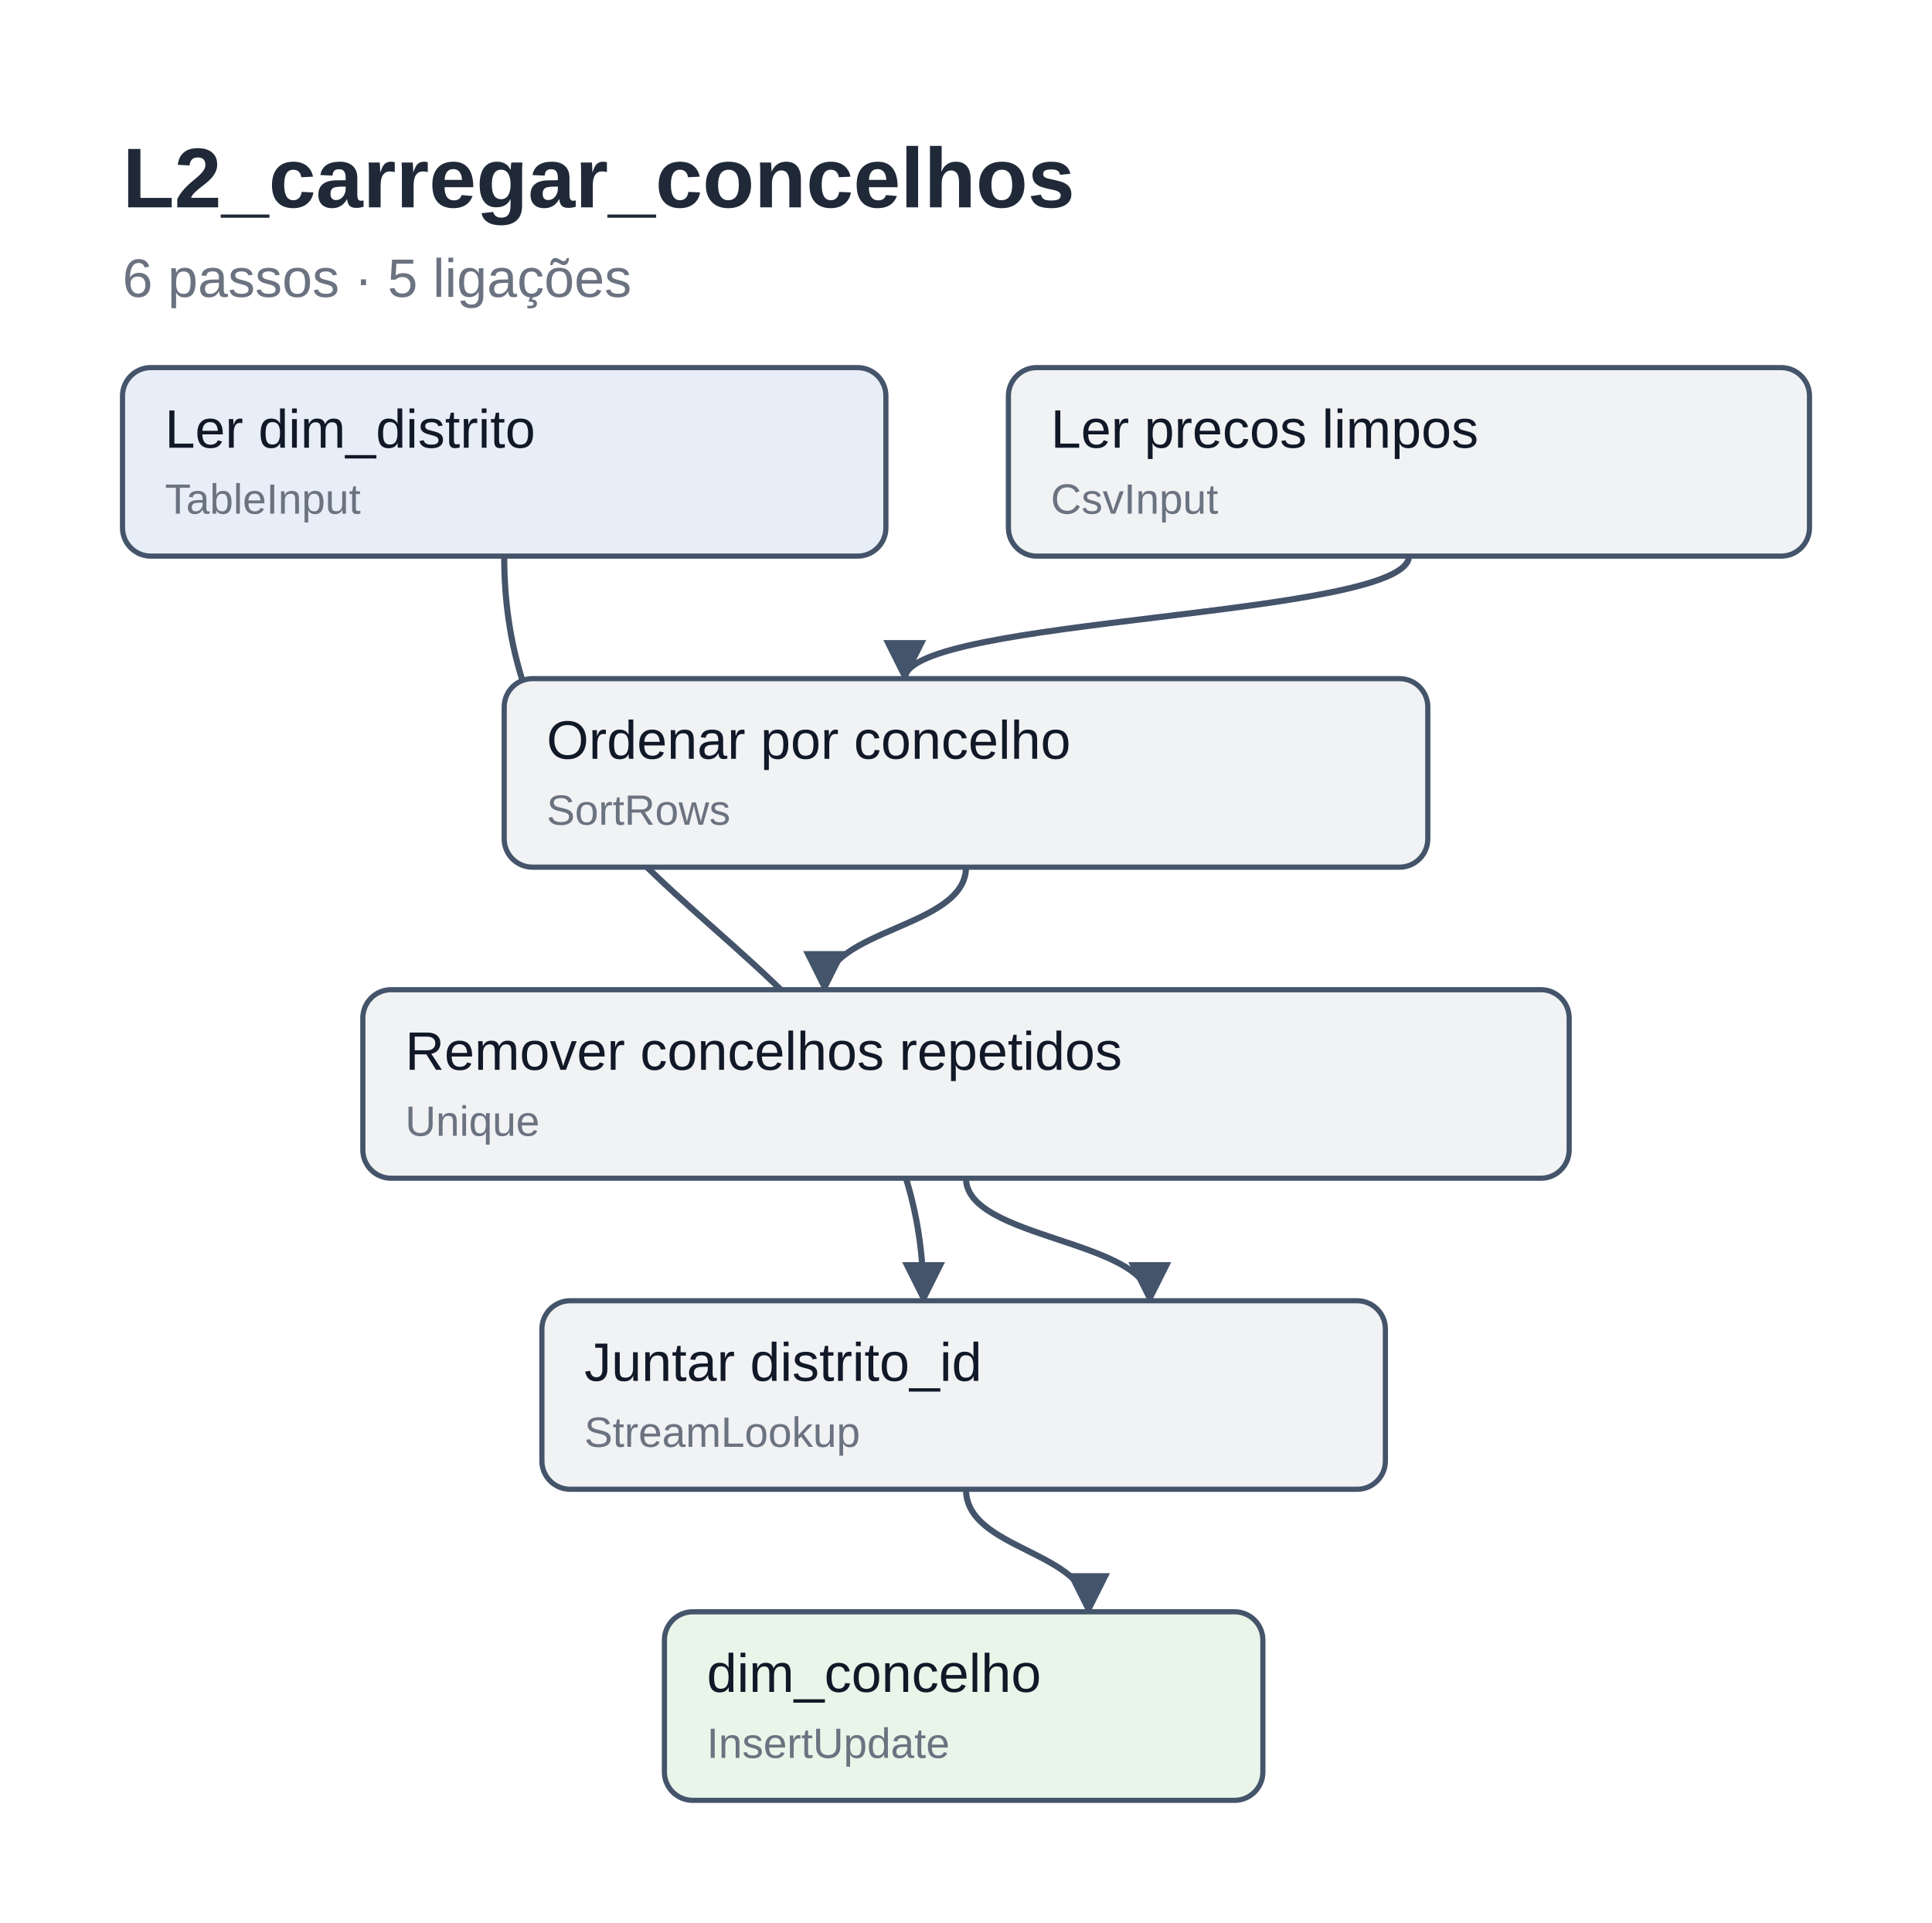
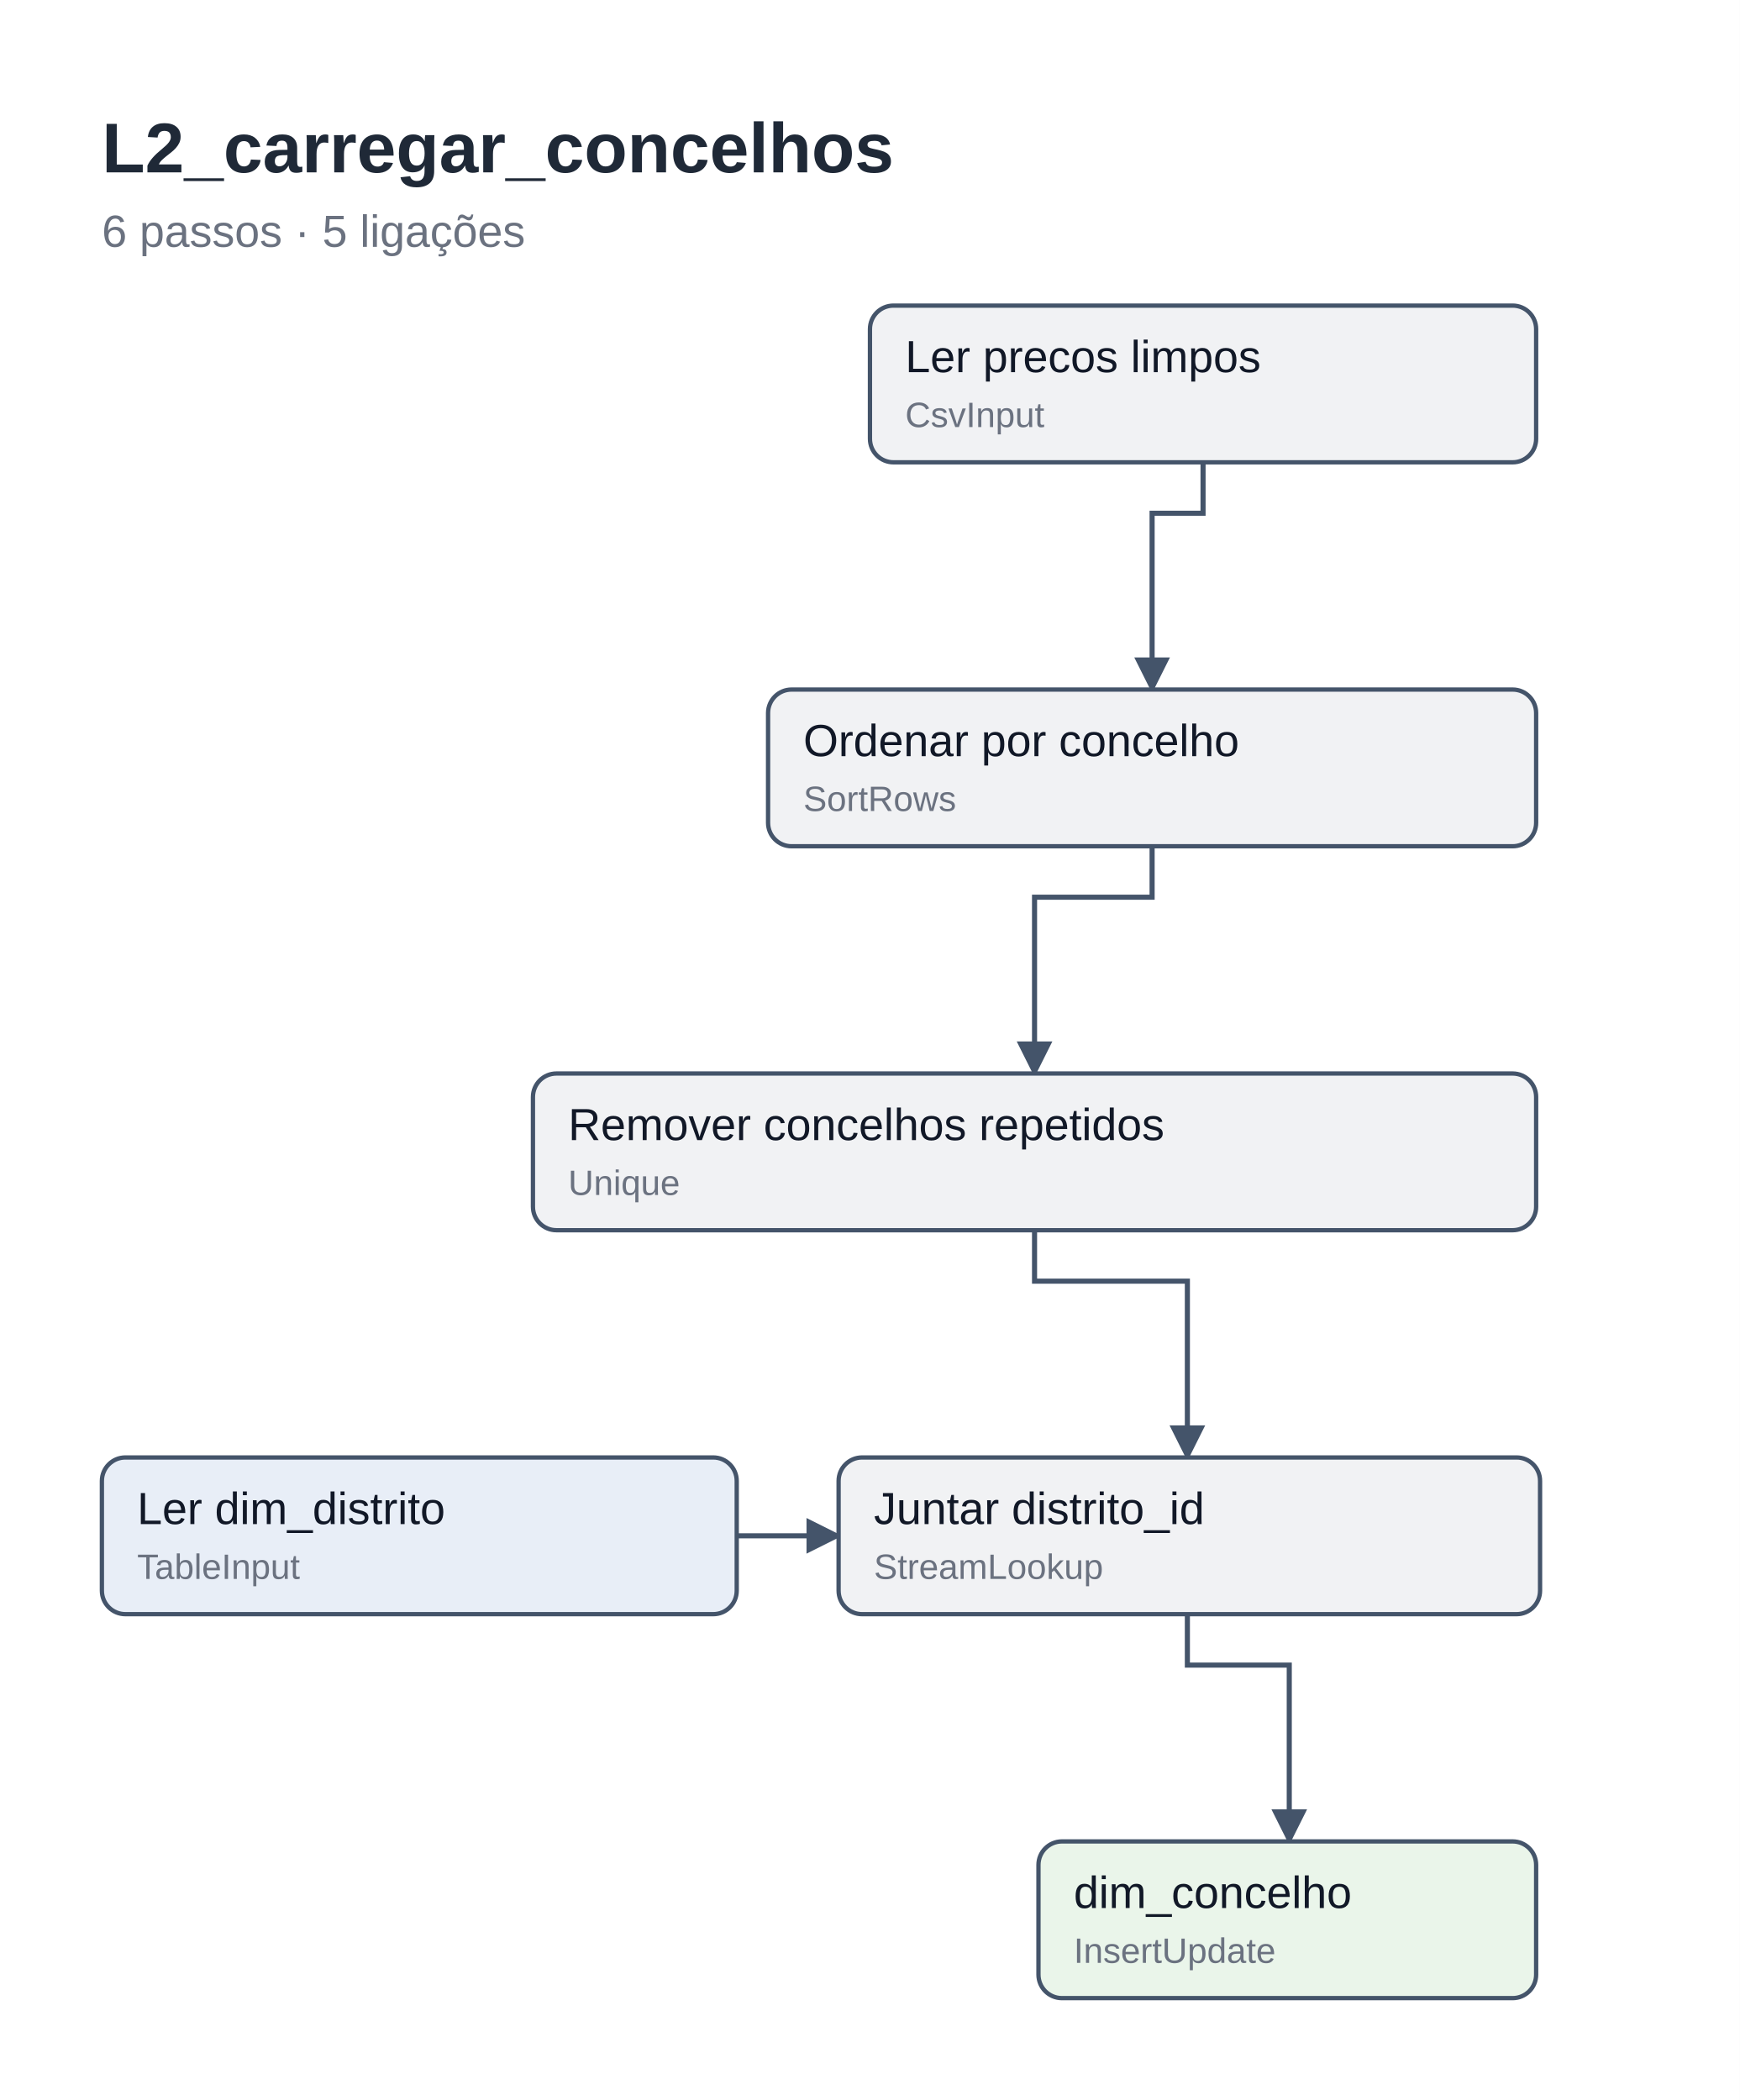
- <svg xmlns="http://www.w3.org/2000/svg" width="410" height="408" viewBox="0 0 410 408">
+ <svg xmlns="http://www.w3.org/2000/svg" width="444" height="536" viewBox="0 0 444 536">
  <defs>
    <marker id="a" viewBox="0 0 10 10" refX="9" refY="5" markerWidth="7" markerHeight="7" orient="auto">
      <path d="M0,0 L10,5 L0,10 z" fill="#44546a" />
    </marker>
    <marker id="e" viewBox="0 0 10 10" refX="9" refY="5" markerWidth="7" markerHeight="7" orient="auto">
      <path d="M0,0 L10,5 L0,10 z" fill="#b91c1c" />
    </marker>
  </defs>
  <rect width="100%" height="100%" fill="#ffffff" />
  <text x="26" y="44" font-family="Liberation Sans, Arial, sans-serif" font-size="18" font-weight="bold" fill="#1f2937">L2_carregar_concelhos</text>
  <text x="26" y="63" font-family="Liberation Sans, Arial, sans-serif" font-size="11.5" fill="#6b7280">6 passos · 5 ligações</text>
-   <path d="M299,118 C299,131 192,131 192,144" fill="none" stroke="#44546a" stroke-width="1.3" marker-end="url(#a)" />
-   <path d="M205,184 C205,197 175,197 175,210" fill="none" stroke="#44546a" stroke-width="1.3" marker-end="url(#a)" />
-   <path d="M205,250 C205,263 244,263 244,276" fill="none" stroke="#44546a" stroke-width="1.3" marker-end="url(#a)" />
-   <path d="M107,118 C107,197 196,197 196,276" fill="none" stroke="#44546a" stroke-width="1.3" marker-end="url(#a)" />
-   <path d="M205,316 C205,329 231,329 231,342" fill="none" stroke="#44546a" stroke-width="1.3" marker-end="url(#a)" />
-   <rect x="115" y="276" width="179" height="40" rx="6" fill="#f1f2f4" stroke="#44546a" stroke-width="1.1" />
-   <text x="124" y="293" font-family="Liberation Sans, Arial, sans-serif" font-size="11.5" fill="#111827">Juntar distrito_id</text>
-   <text x="124" y="307" font-family="Liberation Sans, Arial, sans-serif" font-size="9" fill="#6b7280">StreamLookup</text>
-   <rect x="26" y="78" width="162" height="40" rx="6" fill="#e8eef7" stroke="#44546a" stroke-width="1.1" />
-   <text x="35" y="95" font-family="Liberation Sans, Arial, sans-serif" font-size="11.5" fill="#111827">Ler dim_distrito</text>
-   <text x="35" y="109" font-family="Liberation Sans, Arial, sans-serif" font-size="9" fill="#6b7280">TableInput</text>
-   <rect x="214" y="78" width="170" height="40" rx="6" fill="#f1f2f4" stroke="#44546a" stroke-width="1.1" />
-   <text x="223" y="95" font-family="Liberation Sans, Arial, sans-serif" font-size="11.5" fill="#111827">Ler precos limpos</text>
-   <text x="223" y="109" font-family="Liberation Sans, Arial, sans-serif" font-size="9" fill="#6b7280">CsvInput</text>
-   <rect x="107" y="144" width="196" height="40" rx="6" fill="#f1f2f4" stroke="#44546a" stroke-width="1.1" />
-   <text x="116" y="161" font-family="Liberation Sans, Arial, sans-serif" font-size="11.5" fill="#111827">Ordenar por concelho</text>
-   <text x="116" y="175" font-family="Liberation Sans, Arial, sans-serif" font-size="9" fill="#6b7280">SortRows</text>
-   <rect x="77" y="210" width="256" height="40" rx="6" fill="#f1f2f4" stroke="#44546a" stroke-width="1.1" />
-   <text x="86" y="227" font-family="Liberation Sans, Arial, sans-serif" font-size="11.5" fill="#111827">Remover concelhos repetidos</text>
-   <text x="86" y="241" font-family="Liberation Sans, Arial, sans-serif" font-size="9" fill="#6b7280">Unique</text>
-   <rect x="141" y="342" width="127" height="40" rx="6" fill="#eaf5ea" stroke="#44546a" stroke-width="1.1" />
-   <text x="150" y="359" font-family="Liberation Sans, Arial, sans-serif" font-size="11.5" fill="#111827">dim_concelho</text>
-   <text x="150" y="373" font-family="Liberation Sans, Arial, sans-serif" font-size="9" fill="#6b7280">InsertUpdate</text>
+   <path d="M307,118 L307,131 L294,131 L294,176" fill="none" stroke="#44546a" stroke-width="1.3" marker-end="url(#a)" />
+   <path d="M294,216 L294,229 L264,229 L264,274" fill="none" stroke="#44546a" stroke-width="1.3" marker-end="url(#a)" />
+   <path d="M264,314 L264,327 L303,327 L303,372" fill="none" stroke="#44546a" stroke-width="1.3" marker-end="url(#a)" />
+   <path d="M188,392 L214,392" fill="none" stroke="#44546a" stroke-width="1.3" marker-end="url(#a)" />
+   <path d="M303,412 L303,425 L329,425 L329,470" fill="none" stroke="#44546a" stroke-width="1.3" marker-end="url(#a)" />
+   <rect x="214" y="372" width="179" height="40" rx="6" fill="#f1f2f4" stroke="#44546a" stroke-width="1.1" />
+   <text x="223" y="389" font-family="Liberation Sans, Arial, sans-serif" font-size="11.5" fill="#111827">Juntar distrito_id</text>
+   <text x="223" y="403" font-family="Liberation Sans, Arial, sans-serif" font-size="9" fill="#6b7280">StreamLookup</text>
+   <rect x="26" y="372" width="162" height="40" rx="6" fill="#e8eef7" stroke="#44546a" stroke-width="1.1" />
+   <text x="35" y="389" font-family="Liberation Sans, Arial, sans-serif" font-size="11.5" fill="#111827">Ler dim_distrito</text>
+   <text x="35" y="403" font-family="Liberation Sans, Arial, sans-serif" font-size="9" fill="#6b7280">TableInput</text>
+   <rect x="222" y="78" width="170" height="40" rx="6" fill="#f1f2f4" stroke="#44546a" stroke-width="1.1" />
+   <text x="231" y="95" font-family="Liberation Sans, Arial, sans-serif" font-size="11.5" fill="#111827">Ler precos limpos</text>
+   <text x="231" y="109" font-family="Liberation Sans, Arial, sans-serif" font-size="9" fill="#6b7280">CsvInput</text>
+   <rect x="196" y="176" width="196" height="40" rx="6" fill="#f1f2f4" stroke="#44546a" stroke-width="1.1" />
+   <text x="205" y="193" font-family="Liberation Sans, Arial, sans-serif" font-size="11.5" fill="#111827">Ordenar por concelho</text>
+   <text x="205" y="207" font-family="Liberation Sans, Arial, sans-serif" font-size="9" fill="#6b7280">SortRows</text>
+   <rect x="136" y="274" width="256" height="40" rx="6" fill="#f1f2f4" stroke="#44546a" stroke-width="1.1" />
+   <text x="145" y="291" font-family="Liberation Sans, Arial, sans-serif" font-size="11.5" fill="#111827">Remover concelhos repetidos</text>
+   <text x="145" y="305" font-family="Liberation Sans, Arial, sans-serif" font-size="9" fill="#6b7280">Unique</text>
+   <rect x="265" y="470" width="127" height="40" rx="6" fill="#eaf5ea" stroke="#44546a" stroke-width="1.1" />
+   <text x="274" y="487" font-family="Liberation Sans, Arial, sans-serif" font-size="11.5" fill="#111827">dim_concelho</text>
+   <text x="274" y="501" font-family="Liberation Sans, Arial, sans-serif" font-size="9" fill="#6b7280">InsertUpdate</text>
</svg>
